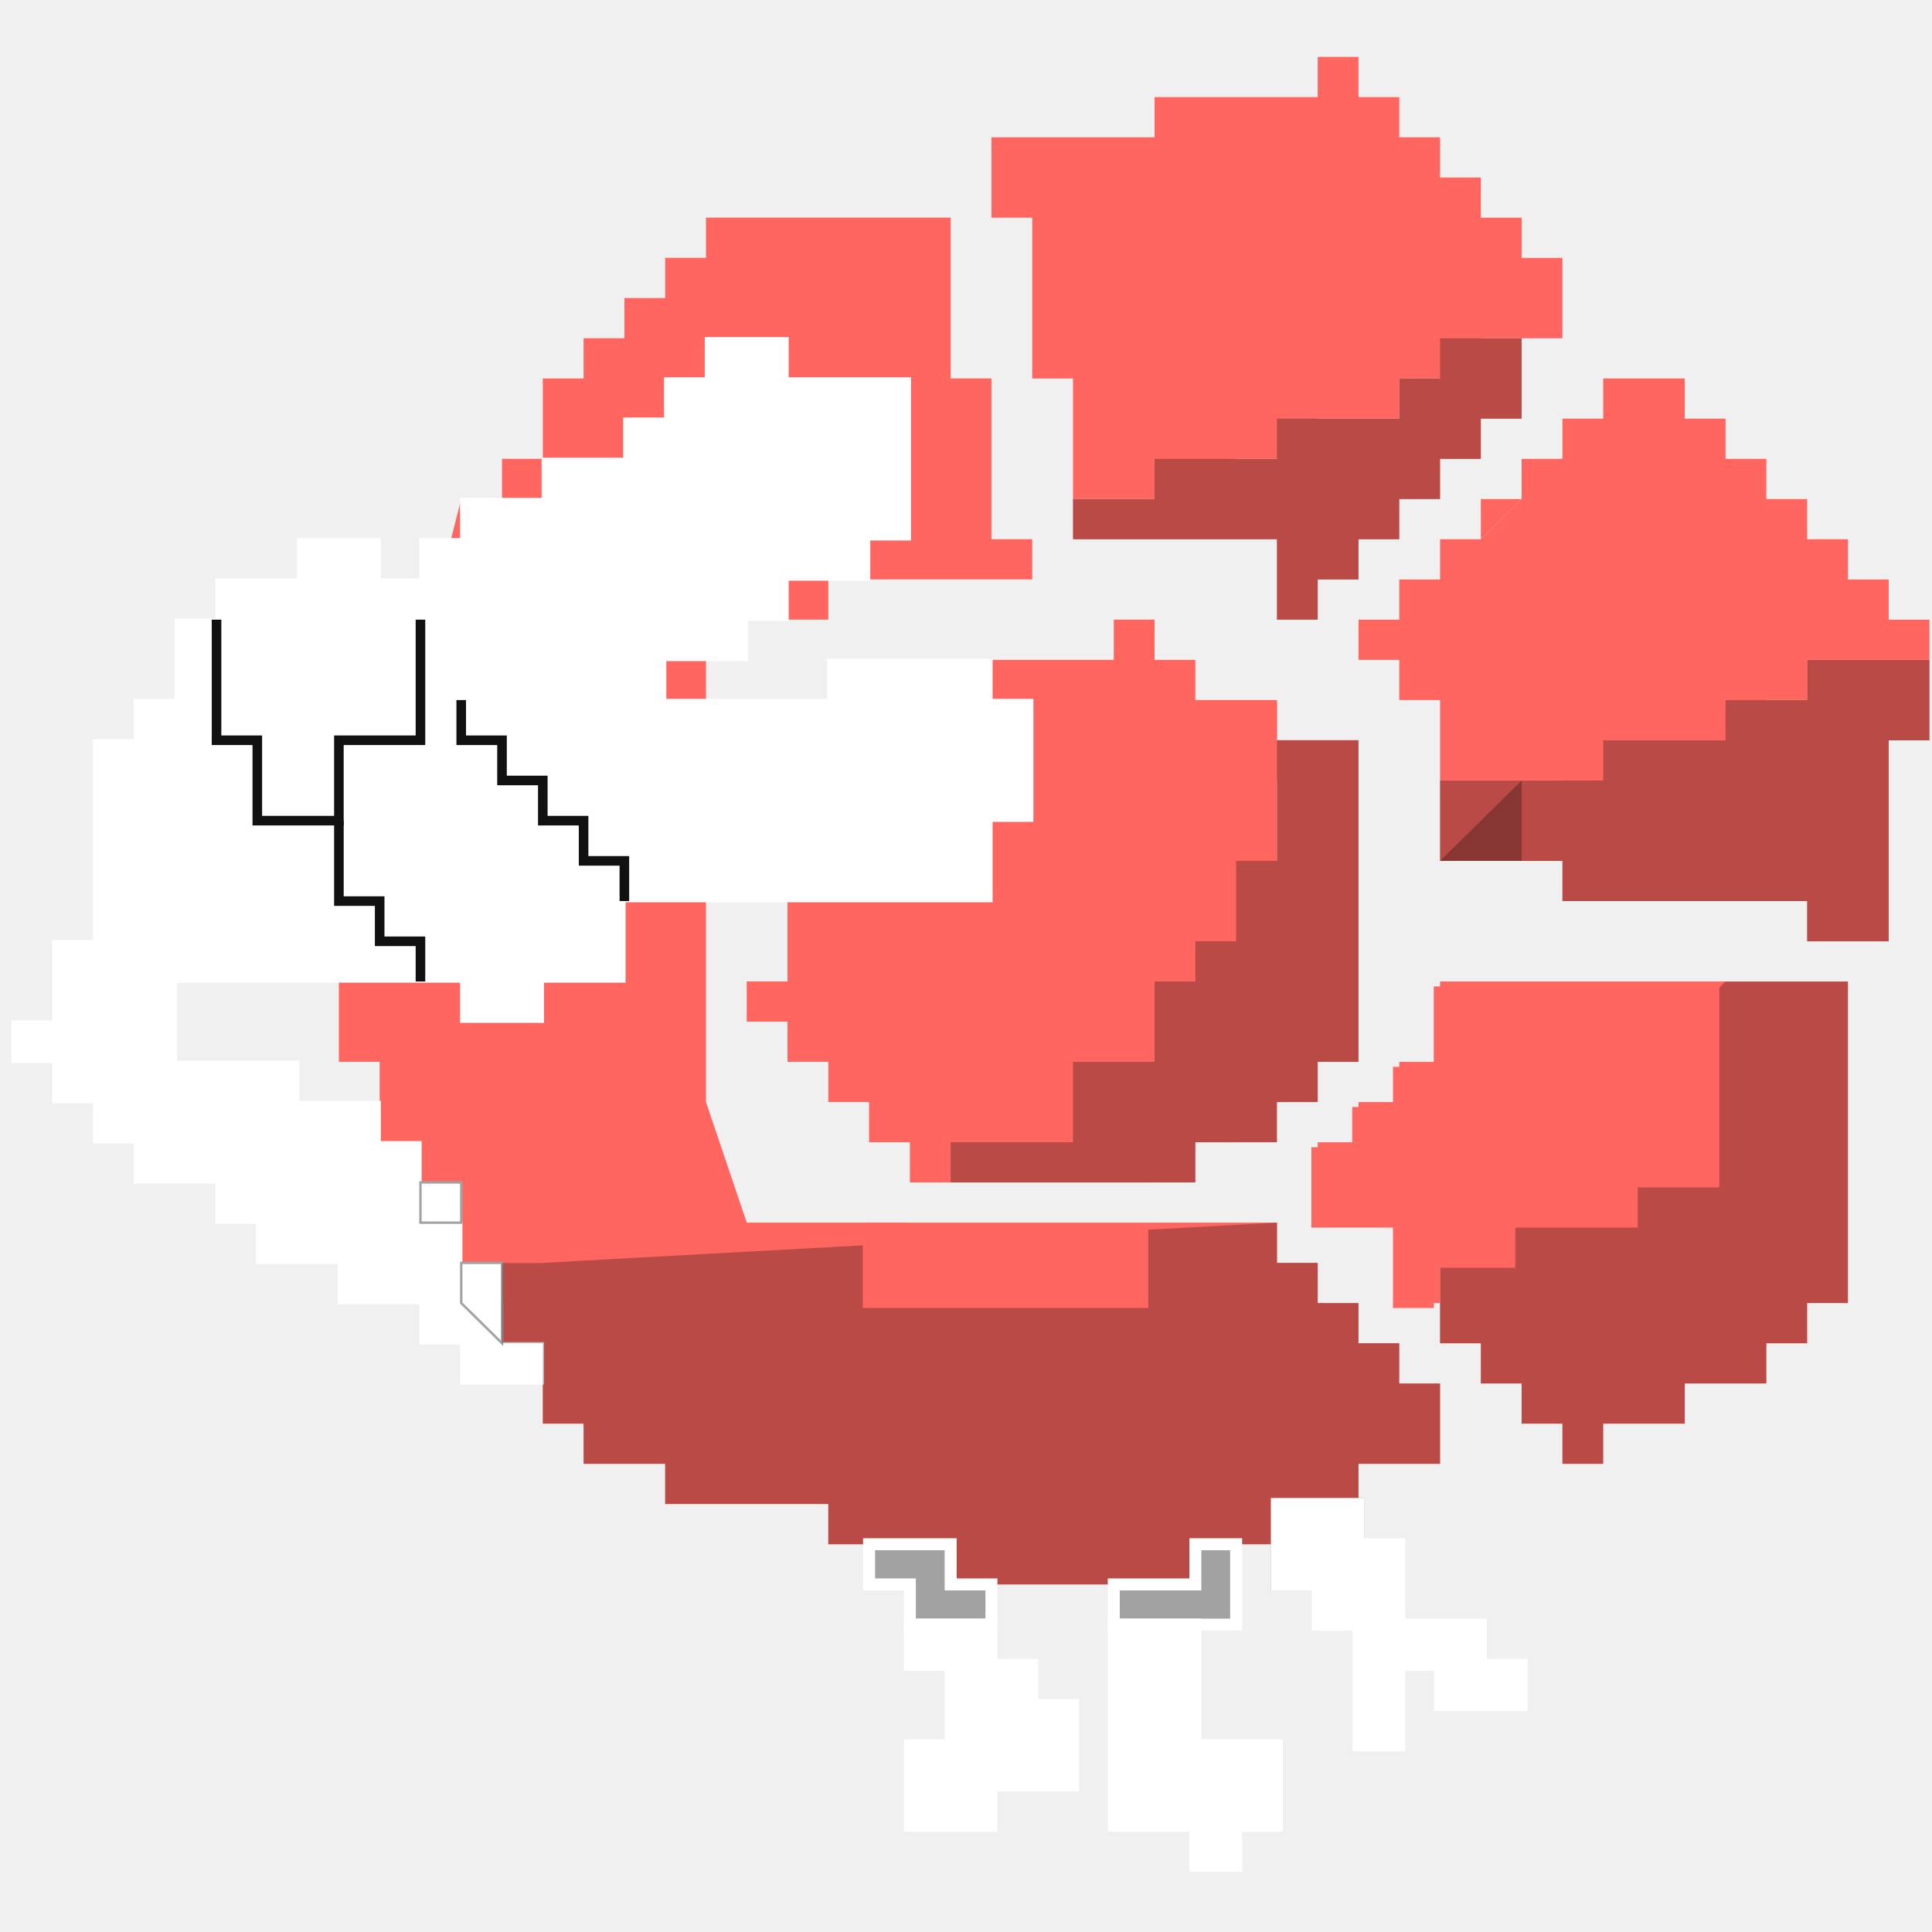
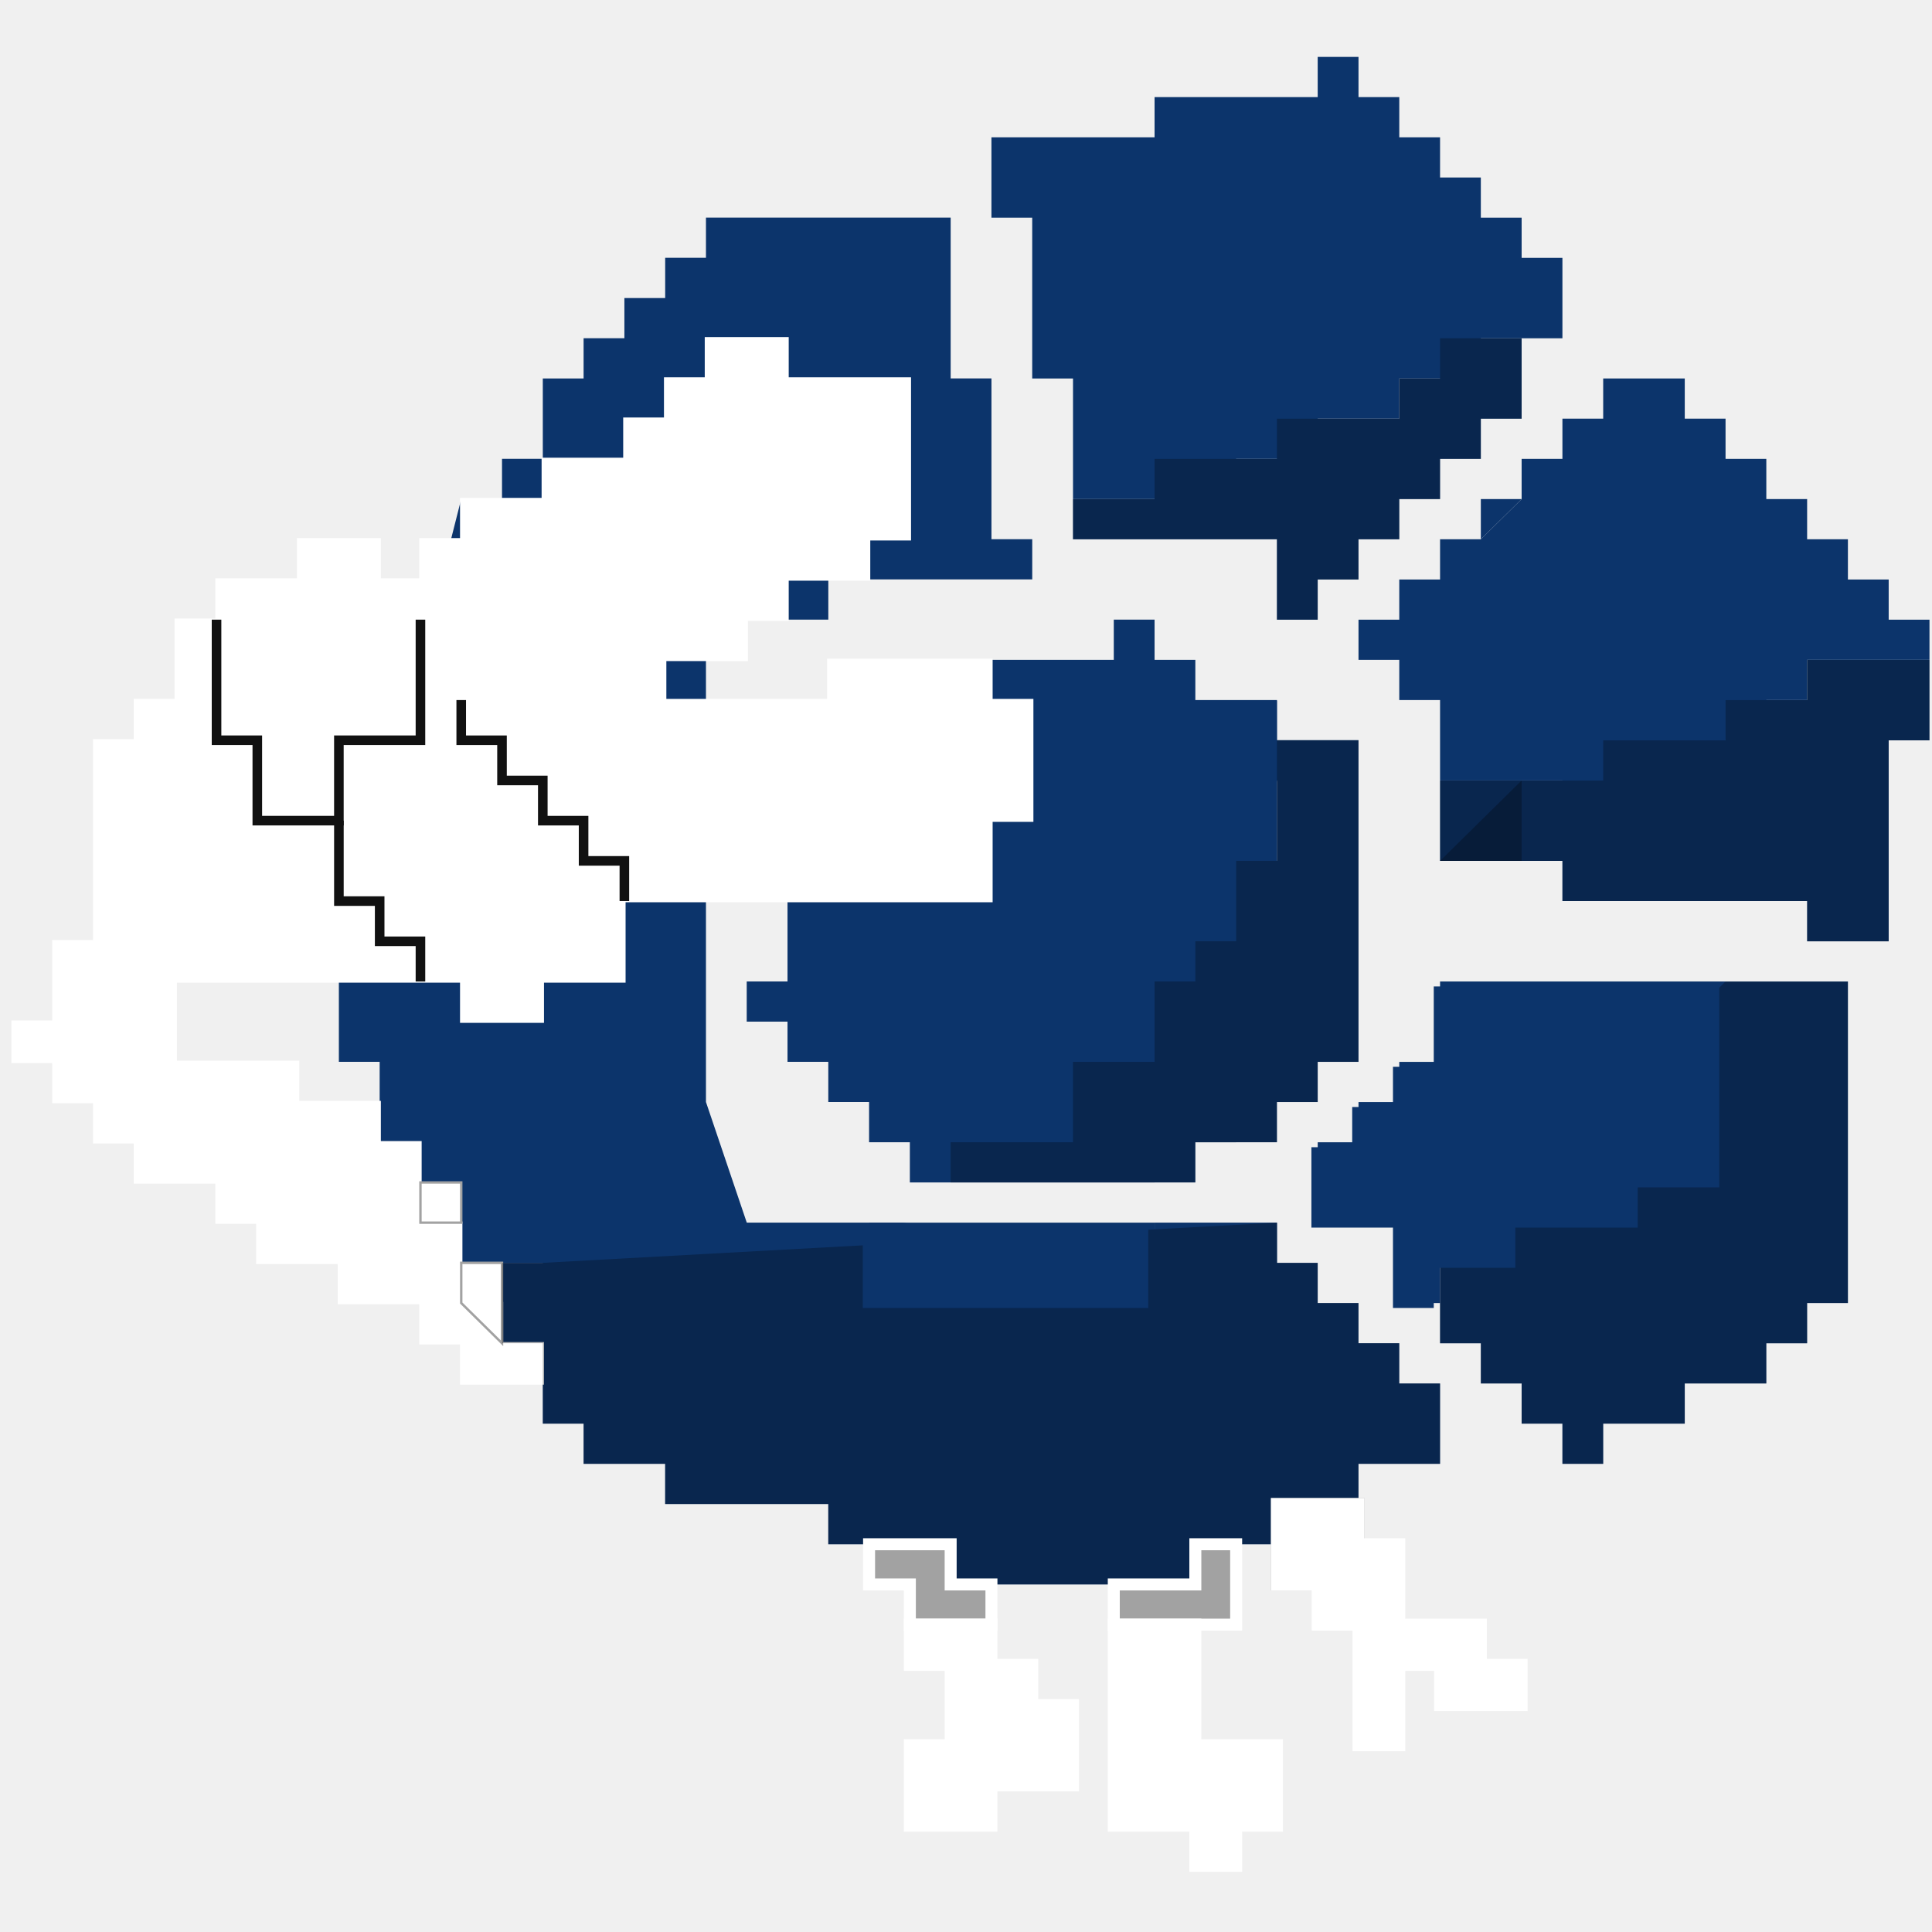
<svg xmlns="http://www.w3.org/2000/svg" width="126" height="126" viewBox="0 0 126 126" fill="none">
-   <path d="M83.278 79.738V90.224H80.618V92.846H75.298V95.468H72.638V98.09H56.679V95.468H51.36V92.846H48.699V90.224H46.039V87.602H40.72V84.98H35.4V82.358H30.081V77.115H27.42V74.493H24.76V69.249H22.1V64.006L30.079 32.547H32.74V29.925H35.4V24.682H38.06V22.06H40.721V19.438H43.381V16.815H46.041V14.193H62V24.68H64.66V35.166H67.32V37.788H54.021V40.41H46.041V71.87L48.702 79.735H59.341C59.341 79.735 56.68 79.735 59.341 82.357C62.001 84.979 75.299 82.357 75.299 82.357V79.735H83.279L83.278 79.738Z" fill="#FF6660" />
-   <path d="M67.318 14.197V24.684H69.979V32.548H75.298H80.618V29.927H85.937V27.305H88.598H91.257V24.684H93.917H96.576V22.062H101.897V19.441V16.819H99.237V14.197H96.576V11.576H93.917V8.954H91.257V6.333H88.598V3.711H85.937V6.333H83.278H77.957H75.298V8.954H69.979H64.659V11.576V14.197H67.318Z" fill="#FF6660" />
-   <path d="M69.978 32.549V35.171H80.618H83.278V40.414H85.937V37.793H88.597V35.171H91.257V32.549H93.917V29.928H96.576V27.306H99.237V22.062H96.576H93.917V24.685H91.257V27.306H88.597H85.937H83.278V29.928H80.618H75.298V32.549H69.978Z" fill="#FF6660" />
-   <path d="M75.298 40.412H72.638V43.034H64.659V53.52H51.359V61.386V64.008H48.699V66.629H51.359V69.251H54.019V71.872H56.679V74.494H59.338V77.115H75.298V74.494H80.618V71.872L83.278 50.899H85.937L88.597 48.277H83.278V45.655H77.957V43.034H75.298V40.412Z" fill="#FF6660" />
-   <path d="M88.597 48.277V69.251H85.937V71.872H83.278V74.494H80.618H77.957V77.115H75.298H61.998V74.494H69.978V69.251H75.298V64.008H77.957V61.386H80.618V56.142H83.278V53.52V50.899V48.277H88.597Z" fill="#FF6660" />
-   <path d="M85.938 77.117V74.496H88.598V71.874H91.257V69.253H93.917V64.01H112.536V77.117H107.217V79.739H101.897H99.237V82.361H93.917V84.982H91.257V82.361V79.739H85.938V77.117Z" fill="#FF6660" />
-   <path d="M83.278 79.738V82.36H85.937V84.981H88.597V87.603H91.256V90.225H93.917V95.469H91.256H88.597V98.09H83.278V100.712H77.957V103.333H61.998V100.712H54.018V98.09H43.379V95.469H38.06V92.847H35.4V87.603H32.74V82.36H35.4L83.278 79.738Z" fill="#FF6660" />
-   <path d="M75.298 79.738H56.679V84.981H75.298V79.738Z" fill="#FF6660" />
-   <path d="M88.598 43.035H91.257V45.656H93.917V50.9H101.897V53.521H109.876V50.9H112.536V48.278H115.195V45.656H117.856V43.035H125.836V40.413H123.175V37.792H120.516V35.17H117.856V32.548H115.195V29.927H112.536V27.305H109.876V24.684H107.217H104.556V27.305H101.897V29.927H99.237V32.548L96.576 35.17H93.917V37.792H91.257V40.413H88.598V43.035Z" fill="#FF6660" />
-   <path d="M93.917 56.147H101.897V58.768H117.856V61.39H123.175V48.282H125.835V43.039H120.516H117.856V45.66H112.536V48.282H104.556V50.904H99.237L93.917 56.147Z" fill="#FF6660" />
-   <path d="M96.576 32.549V35.171L99.237 32.549H96.576Z" fill="#FF6660" />
-   <path d="M83.278 45.656V56.144H80.618L83.278 45.656Z" fill="#FF6660" />
-   <path d="M112.536 64.01H120.516V84.982H117.856V87.604H115.195V90.225H109.876V92.847H104.556V95.469H101.897V92.847H99.237V90.225H96.576V87.604H93.917V84.982V82.361L112.536 64.01Z" fill="#FF6660" />
-   <path d="M99.237 50.902H93.917V56.145H99.237V50.902Z" fill="#FF6660" />
+   <path d="M83.278 79.738V90.224H80.618V92.846H75.298V95.468H72.638V98.09H56.679V95.468H51.36V92.846H48.699V90.224H46.039V87.602H40.72V84.98H35.4V82.358H30.081V77.115H27.42V74.493H24.76V69.249H22.1V64.006L30.079 32.547H32.74V29.925H35.4V24.682H38.06V22.06H40.721V19.438H43.381V16.815H46.041V14.193H62V24.68H64.66V35.166H67.32V37.788H54.021V40.41H46.041V71.87L48.702 79.735H59.341C59.341 79.735 56.68 79.735 59.341 82.357C62.001 84.979 75.299 82.357 75.299 82.357V79.735H83.279L83.278 79.738Z" fill="#0C346B" />
+   <path d="M67.318 14.197V24.684H69.979V32.548H75.298H80.618V29.927H85.937V27.305H88.598H91.257V24.684H93.917H96.576V22.062H101.897V19.441V16.819H99.237V14.197H96.576V11.576H93.917V8.954H91.257V6.333H88.598V3.711H85.937V6.333H83.278H77.957H75.298V8.954H69.979H64.659V11.576V14.197H67.318Z" fill="#0C346B" />
+   <path d="M69.978 32.549V35.171H80.618H83.278V40.414H85.937V37.793H88.597V35.171H91.257V32.549H93.917V29.928H96.576V27.306H99.237V22.062H96.576H93.917V24.685H91.257V27.306H88.597H85.937H83.278V29.928H80.618H75.298V32.549H69.978Z" fill="#0C346B" />
+   <path d="M75.298 40.412H72.638V43.034H64.659V53.52H51.359V61.386V64.008H48.699V66.629H51.359V69.251H54.019V71.872H56.679V74.494H59.338V77.115H75.298V74.494H80.618V71.872L83.278 50.899H85.937L88.597 48.277H83.278V45.655H77.957V43.034H75.298V40.412Z" fill="#0C346B" />
+   <path d="M88.597 48.277V69.251H85.937V71.872H83.278V74.494H80.618H77.957V77.115H75.298H61.998V74.494H69.978V69.251H75.298V64.008H77.957V61.386H80.618V56.142H83.278V53.52V50.899V48.277H88.597Z" fill="#0C346B" />
+   <path d="M85.938 77.117V74.496H88.598V71.874H91.257V69.253H93.917V64.01H112.536V77.117H107.217V79.739H101.897H99.237V82.361H93.917V84.982H91.257V82.361V79.739H85.938V77.117Z" fill="#0C346B" />
+   <path d="M83.278 79.738V82.36H85.937V84.981H88.597V87.603H91.256V90.225H93.917V95.469H91.256H88.597V98.09H83.278V100.712H77.957V103.333H61.998V100.712H54.018V98.09H43.379V95.469H38.06V92.847H35.4V87.603H32.74V82.36H35.4L83.278 79.738Z" fill="#0C346B" />
+   <path d="M75.298 79.738H56.679V84.981H75.298V79.738Z" fill="#0C346B" />
+   <path d="M88.598 43.035H91.257V45.656H93.917V50.9H101.897V53.521H109.876V50.9H112.536V48.278H115.195V45.656H117.856V43.035H125.836V40.413H123.175V37.792H120.516V35.17H117.856V32.548H115.195V29.927H112.536V27.305H109.876V24.684H107.217H104.556V27.305H101.897V29.927H99.237V32.548L96.576 35.17H93.917V37.792H91.257V40.413H88.598V43.035Z" fill="#0C346B" />
+   <path d="M93.917 56.147H101.897V58.768H117.856V61.39H123.175V48.282H125.835V43.039H120.516H117.856V45.66H112.536V48.282H104.556V50.904H99.237L93.917 56.147Z" fill="#0C346B" />
+   <path d="M96.576 32.549V35.171L99.237 32.549H96.576Z" fill="#0C346B" />
+   <path d="M83.278 45.656V56.144H80.618L83.278 45.656Z" fill="#0C346B" />
+   <path d="M112.536 64.01H120.516V84.982H117.856V87.604H115.195V90.225H109.876V92.847H104.556V95.469H101.897V92.847H99.237V90.225H96.576V87.604H93.917V84.982V82.361L112.536 64.01Z" fill="#0C346B" />
+   <path d="M99.237 50.902H93.917V56.145H99.237V50.902Z" fill="#0C346B" />
  <path d="M24.761 71.874H19.441V69.252H14.122H11.461V66.63V64.009H30.08V66.63H32.741H35.4V64.009H40.721V61.387V58.765H43.38H64.659V56.144V53.522H67.318V48.279V45.657H64.659V43.036H54.019V45.657H43.38V43.036H46.04H48.699V40.414H51.36V37.793H54.019H56.679V35.171H59.338V24.685H51.36V22.062H46.04V24.685H43.38V27.306H40.721V29.928H38.06H35.4V32.549H32.741H30.08V35.171H27.421V37.793H24.761V35.171H22.102H19.441V37.793H14.122V40.414H11.461V43.036V45.657H8.802V48.279H6.142V58.765V61.387H3.483V64.009V66.63H0.822V69.252H3.483V71.874H6.142V74.496H8.802V77.117H11.461H14.122V79.739H16.781V82.361H19.441H22.102V84.982H24.761H27.421V87.604H30.08V90.225H35.4V87.604H32.741V84.982H30.08V79.739H27.421V77.117V74.496H24.761V71.874Z" fill="white" stroke="white" stroke-width="0.156" stroke-miterlimit="10" />
  <path d="M32.74 82.359V87.603L30.08 84.98V82.359H32.74Z" fill="white" stroke="#A2A2A2" stroke-width="0.156" stroke-miterlimit="10" />
  <path d="M30.081 77.117H27.421V79.739H30.081V77.117Z" fill="white" stroke="#A2A2A2" stroke-width="0.156" stroke-miterlimit="10" />
  <path d="M14.122 40.412V48.277H16.781V53.52H22.101V48.277H27.421V45.655V40.412" fill="white" />
  <path d="M14.122 40.412V48.277H16.781V53.52H22.101V48.277H27.421V45.655V40.412" stroke="#111111" stroke-width="0.625" stroke-miterlimit="10" />
  <path d="M40.72 58.764V56.144H38.06V53.521H35.4V50.9H32.74V48.278H30.08V45.656" fill="white" />
  <path d="M40.72 58.764V56.144H38.06V53.521H35.4V50.9H32.74V48.278H30.08V45.656" stroke="#111111" stroke-width="0.625" stroke-miterlimit="10" />
  <path d="M22.102 53.523V58.767H24.761V61.389H27.421V64.011" fill="white" />
  <path d="M22.102 53.523V58.767H24.761V61.389H27.421V64.011" stroke="#111111" stroke-width="0.625" stroke-miterlimit="10" />
  <path d="M69.978 32.549V35.171H80.618H83.278V40.414H85.937V37.793H88.597V35.171H91.257V32.549H93.917V29.928H96.576V27.306H99.237V22.062H96.576H93.917V24.685H91.257V27.306H88.597H85.937H83.278V29.928H80.618H75.298V32.549H69.978Z" fill="black" fill-opacity="0.27" />
  <path d="M88.597 48.277V69.251H85.937V71.872H83.278V74.494H80.618H77.957V77.115H75.298H61.998V74.494H69.978V69.251H75.298V64.008H77.957V61.386H80.618V56.142H83.278V53.52V50.899V48.277H88.597Z" fill="black" fill-opacity="0.27" />
  <path d="M112.536 64.01H120.516V84.982H117.856V87.604H115.195V90.225H109.876V92.847H104.556V95.469H101.897V92.847H99.237V90.225H96.576V87.604H93.917V84.982V82.361L112.536 64.01Z" fill="black" fill-opacity="0.27" />
  <path d="M83.278 79.738V82.36H85.937V84.981H88.597V87.603H91.256V90.225H93.917V95.469H91.256H88.597V98.09H83.278V100.712H77.957V103.333H61.998V100.712H54.018V98.09H43.379V95.469H38.06V92.847H35.4V87.603H32.74V82.36H35.4L83.278 79.738Z" fill="black" fill-opacity="0.27" />
  <path d="M93.917 56.147H101.897V58.768H117.856V61.39H123.175V48.282H125.835V43.039H120.516H117.856V45.66H112.536V48.282H104.556V50.904H99.237L93.917 56.147Z" fill="black" fill-opacity="0.27" />
  <path d="M99.237 50.902H93.917V56.145H99.237V50.902Z" fill="black" fill-opacity="0.27" />
  <path d="M56.679 100.711H61.999V103.332H64.659V105.954H59.339V103.332H56.679V100.711Z" fill="#A2A2A2" stroke="white" stroke-width="0.782" stroke-miterlimit="10" />
  <path d="M72.638 103.332V105.954H75.298H80.618V100.711H77.957V103.332H72.638Z" fill="#A2A2A2" stroke="white" stroke-width="0.782" stroke-miterlimit="10" />
  <path d="M83.278 100.712V103.333H88.597V98.09H83.278V100.712Z" fill="#A2A2A2" stroke="#A2A2A2" stroke-width="0.782" stroke-miterlimit="10" />
  <path d="M59.338 105.955V108.577H61.999V113.82H59.338V116.441V119.063H64.659V116.441H69.978V111.198H67.318V108.577H64.659V105.955H59.338Z" fill="white" stroke="white" stroke-width="0.782" stroke-miterlimit="10" />
  <path d="M72.638 105.955V119.063H75.298H77.957V121.684H80.618V119.063H83.278V113.82H77.957V105.955H72.638Z" fill="white" stroke="white" stroke-width="0.782" stroke-miterlimit="10" />
  <path d="M83.278 98.09V103.333H85.937V105.955H88.597V113.82H91.257V108.577H93.917V111.198H99.237V108.577H96.576V105.955H91.257V100.712H88.597V98.09H83.278Z" fill="white" stroke="white" stroke-width="0.782" stroke-miterlimit="10" />
-   <path d="M85.526 77.439V74.818H88.187V72.196H90.846V69.575H93.506V64.332H112.125V77.439H106.806V80.061H101.486H98.826V82.683H93.506V85.304H90.846V82.683V80.061H85.526V77.439Z" fill="#FF6660" />
-   <path d="M74.887 80.061H56.268V85.304H74.887V80.061Z" fill="#FF6660" />
+   <path d="M85.526 77.439V74.818H88.187V72.196H90.846V69.575H93.506V64.332H112.125V77.439H106.806V80.061H101.486H98.826V82.683H93.506V85.304H90.846V82.683V80.061H85.526V77.439Z" fill="#0C346B" />
+   <path d="M74.887 80.061H56.268V85.304H74.887V80.061Z" fill="#0C346B" />
</svg>
